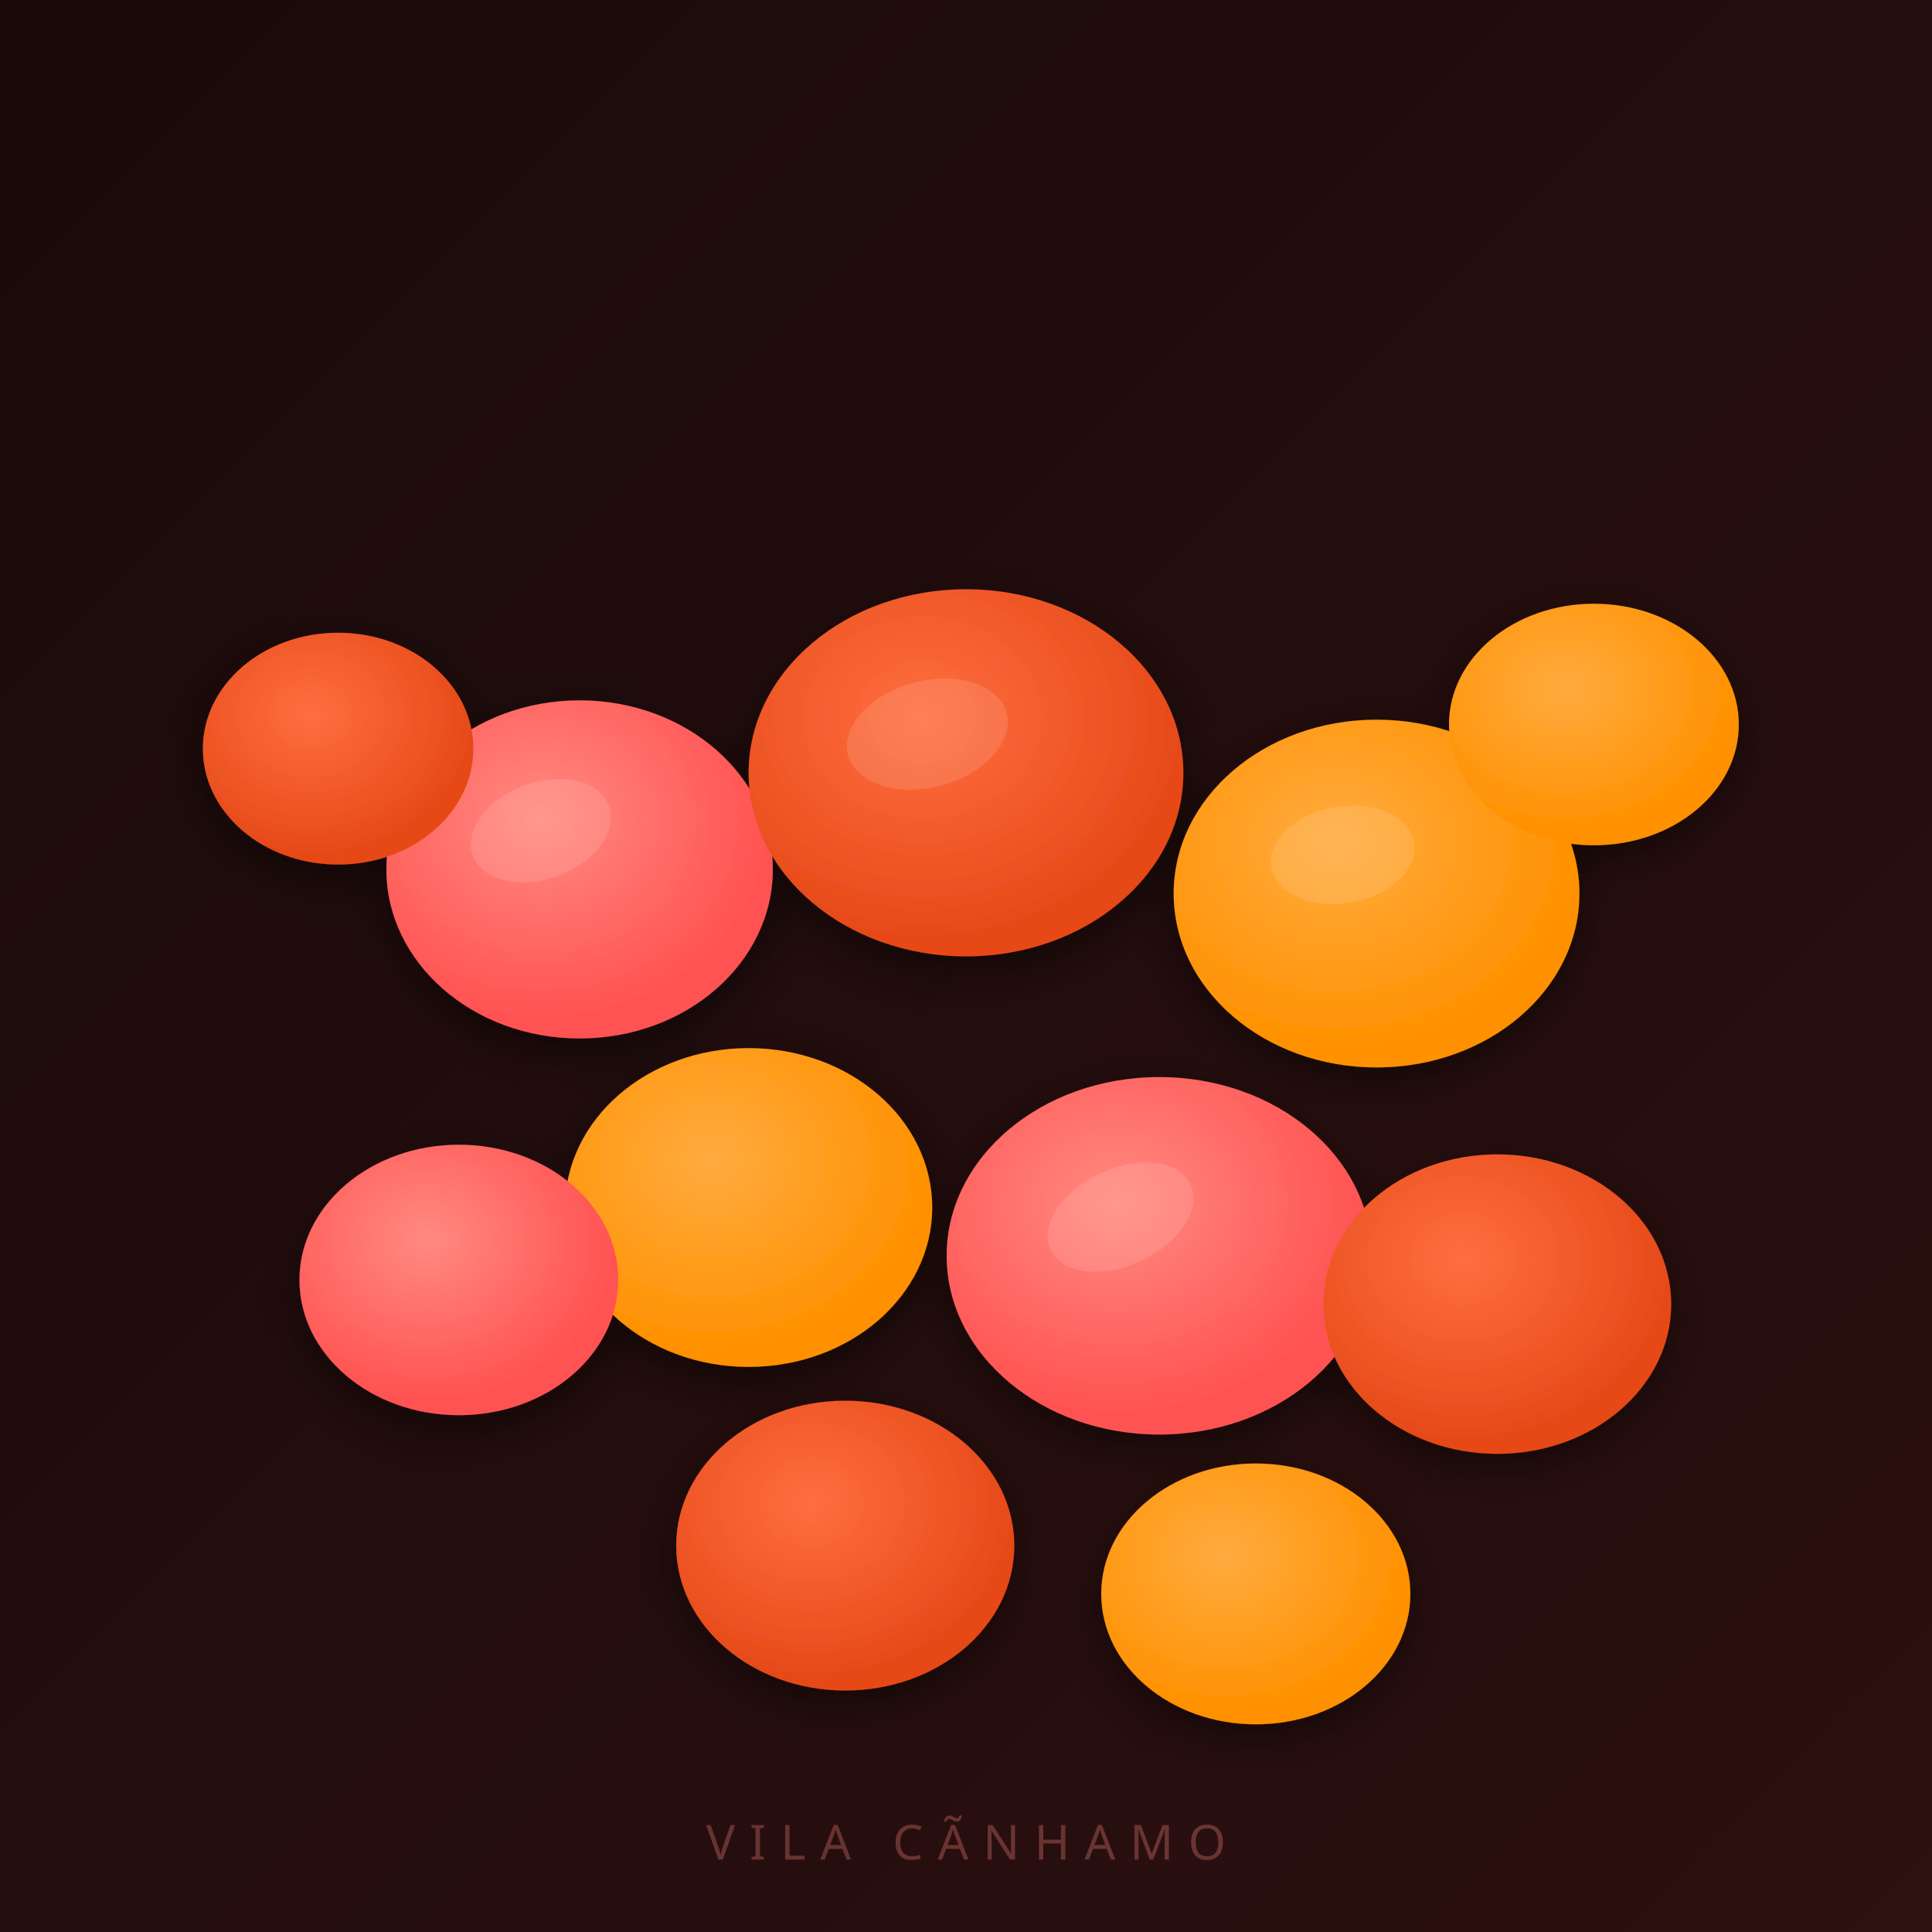
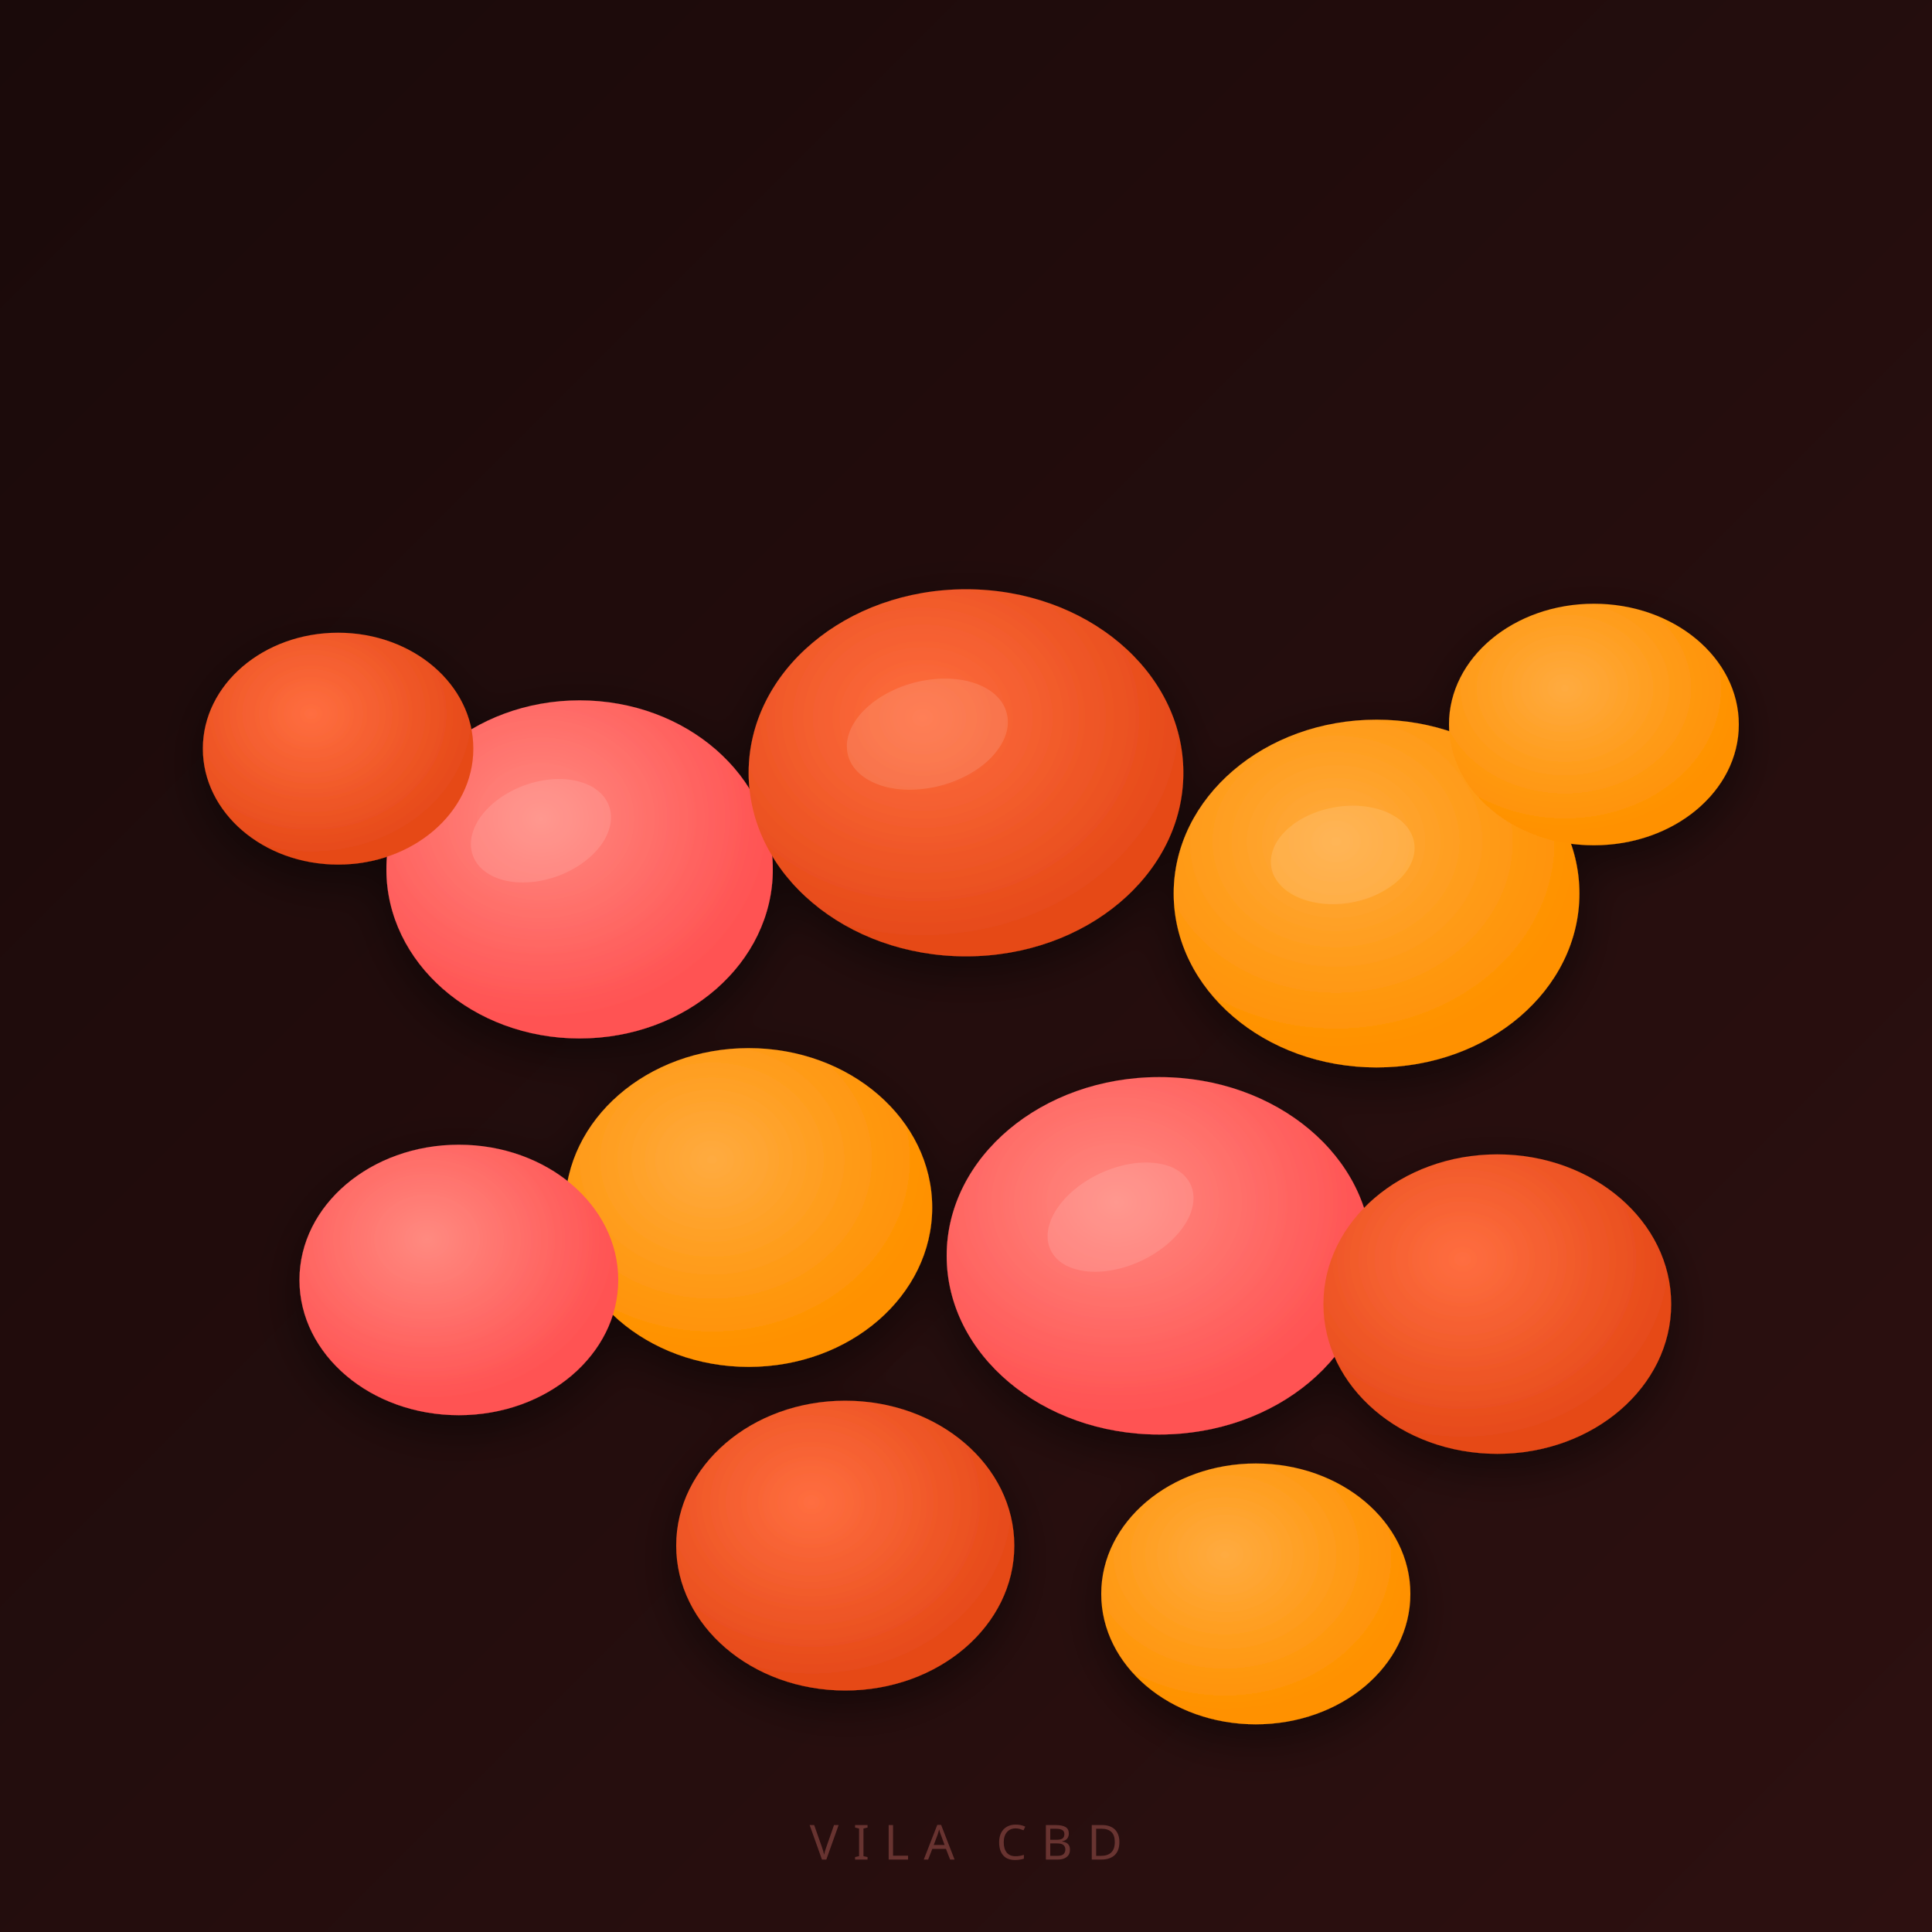
<svg xmlns="http://www.w3.org/2000/svg" viewBox="0 0 400 400">
  <defs>
    <linearGradient id="bg" x1="0%" y1="0%" x2="100%" y2="100%">
      <stop offset="0%" style="stop-color:#1a0a0a" />
      <stop offset="100%" style="stop-color:#2d1010" />
    </linearGradient>
    <radialGradient id="g1" cx="40%" cy="35%" r="60%">
      <stop offset="0%" style="stop-color:#ff8a80" />
      <stop offset="100%" style="stop-color:#ff5252" />
    </radialGradient>
    <radialGradient id="g2" cx="40%" cy="35%" r="60%">
      <stop offset="0%" style="stop-color:#ff6e40" />
      <stop offset="100%" style="stop-color:#e64a19" />
    </radialGradient>
    <radialGradient id="g3" cx="40%" cy="35%" r="60%">
      <stop offset="0%" style="stop-color:#ffab40" />
      <stop offset="100%" style="stop-color:#ff9100" />
    </radialGradient>
    <filter id="shadow" x="-20%" y="-20%" width="140%" height="140%">
      <feDropShadow dx="0" dy="3" stdDeviation="5" flood-color="#000" flood-opacity="0.5" />
    </filter>
  </defs>
  <rect width="400" height="400" fill="url(#bg)" />
  <g filter="url(#shadow)">
    <ellipse cx="120" cy="180" rx="40" ry="35" fill="url(#g1)" />
    <ellipse cx="200" cy="160" rx="45" ry="38" fill="url(#g2)" />
    <ellipse cx="285" cy="185" rx="42" ry="36" fill="url(#g3)" />
    <ellipse cx="155" cy="250" rx="38" ry="33" fill="url(#g3)" />
    <ellipse cx="240" cy="260" rx="44" ry="37" fill="url(#g1)" />
    <ellipse cx="175" cy="320" rx="35" ry="30" fill="url(#g2)" />
    <ellipse cx="310" cy="270" rx="36" ry="31" fill="url(#g2)" />
    <ellipse cx="95" cy="265" rx="33" ry="28" fill="url(#g1)" />
    <ellipse cx="330" cy="150" rx="30" ry="25" fill="url(#g3)" />
    <ellipse cx="70" cy="155" rx="28" ry="24" fill="url(#g2)" />
    <ellipse cx="260" cy="330" rx="32" ry="27" fill="url(#g3)" />
  </g>
  <g opacity="0.4">
    <ellipse cx="112" cy="172" rx="15" ry="10" fill="rgba(255,255,255,0.3)" transform="rotate(-20,112,172)" />
    <ellipse cx="192" cy="152" rx="17" ry="11" fill="rgba(255,255,255,0.3)" transform="rotate(-15,192,152)" />
    <ellipse cx="278" cy="177" rx="15" ry="10" fill="rgba(255,255,255,0.3)" transform="rotate(-10,278,177)" />
    <ellipse cx="232" cy="252" rx="16" ry="10" fill="rgba(255,255,255,0.3)" transform="rotate(-25,232,252)" />
  </g>
-   <text x="200" y="385" text-anchor="middle" font-family="sans-serif" font-size="10" fill="rgba(255,138,128,0.3)" letter-spacing="3">VILA CÃNHAMO</text>
+   <text x="200" y="385" text-anchor="middle" font-family="sans-serif" font-size="10" fill="rgba(255,138,128,0.3)" letter-spacing="3">VILA CBD</text>
</svg>
